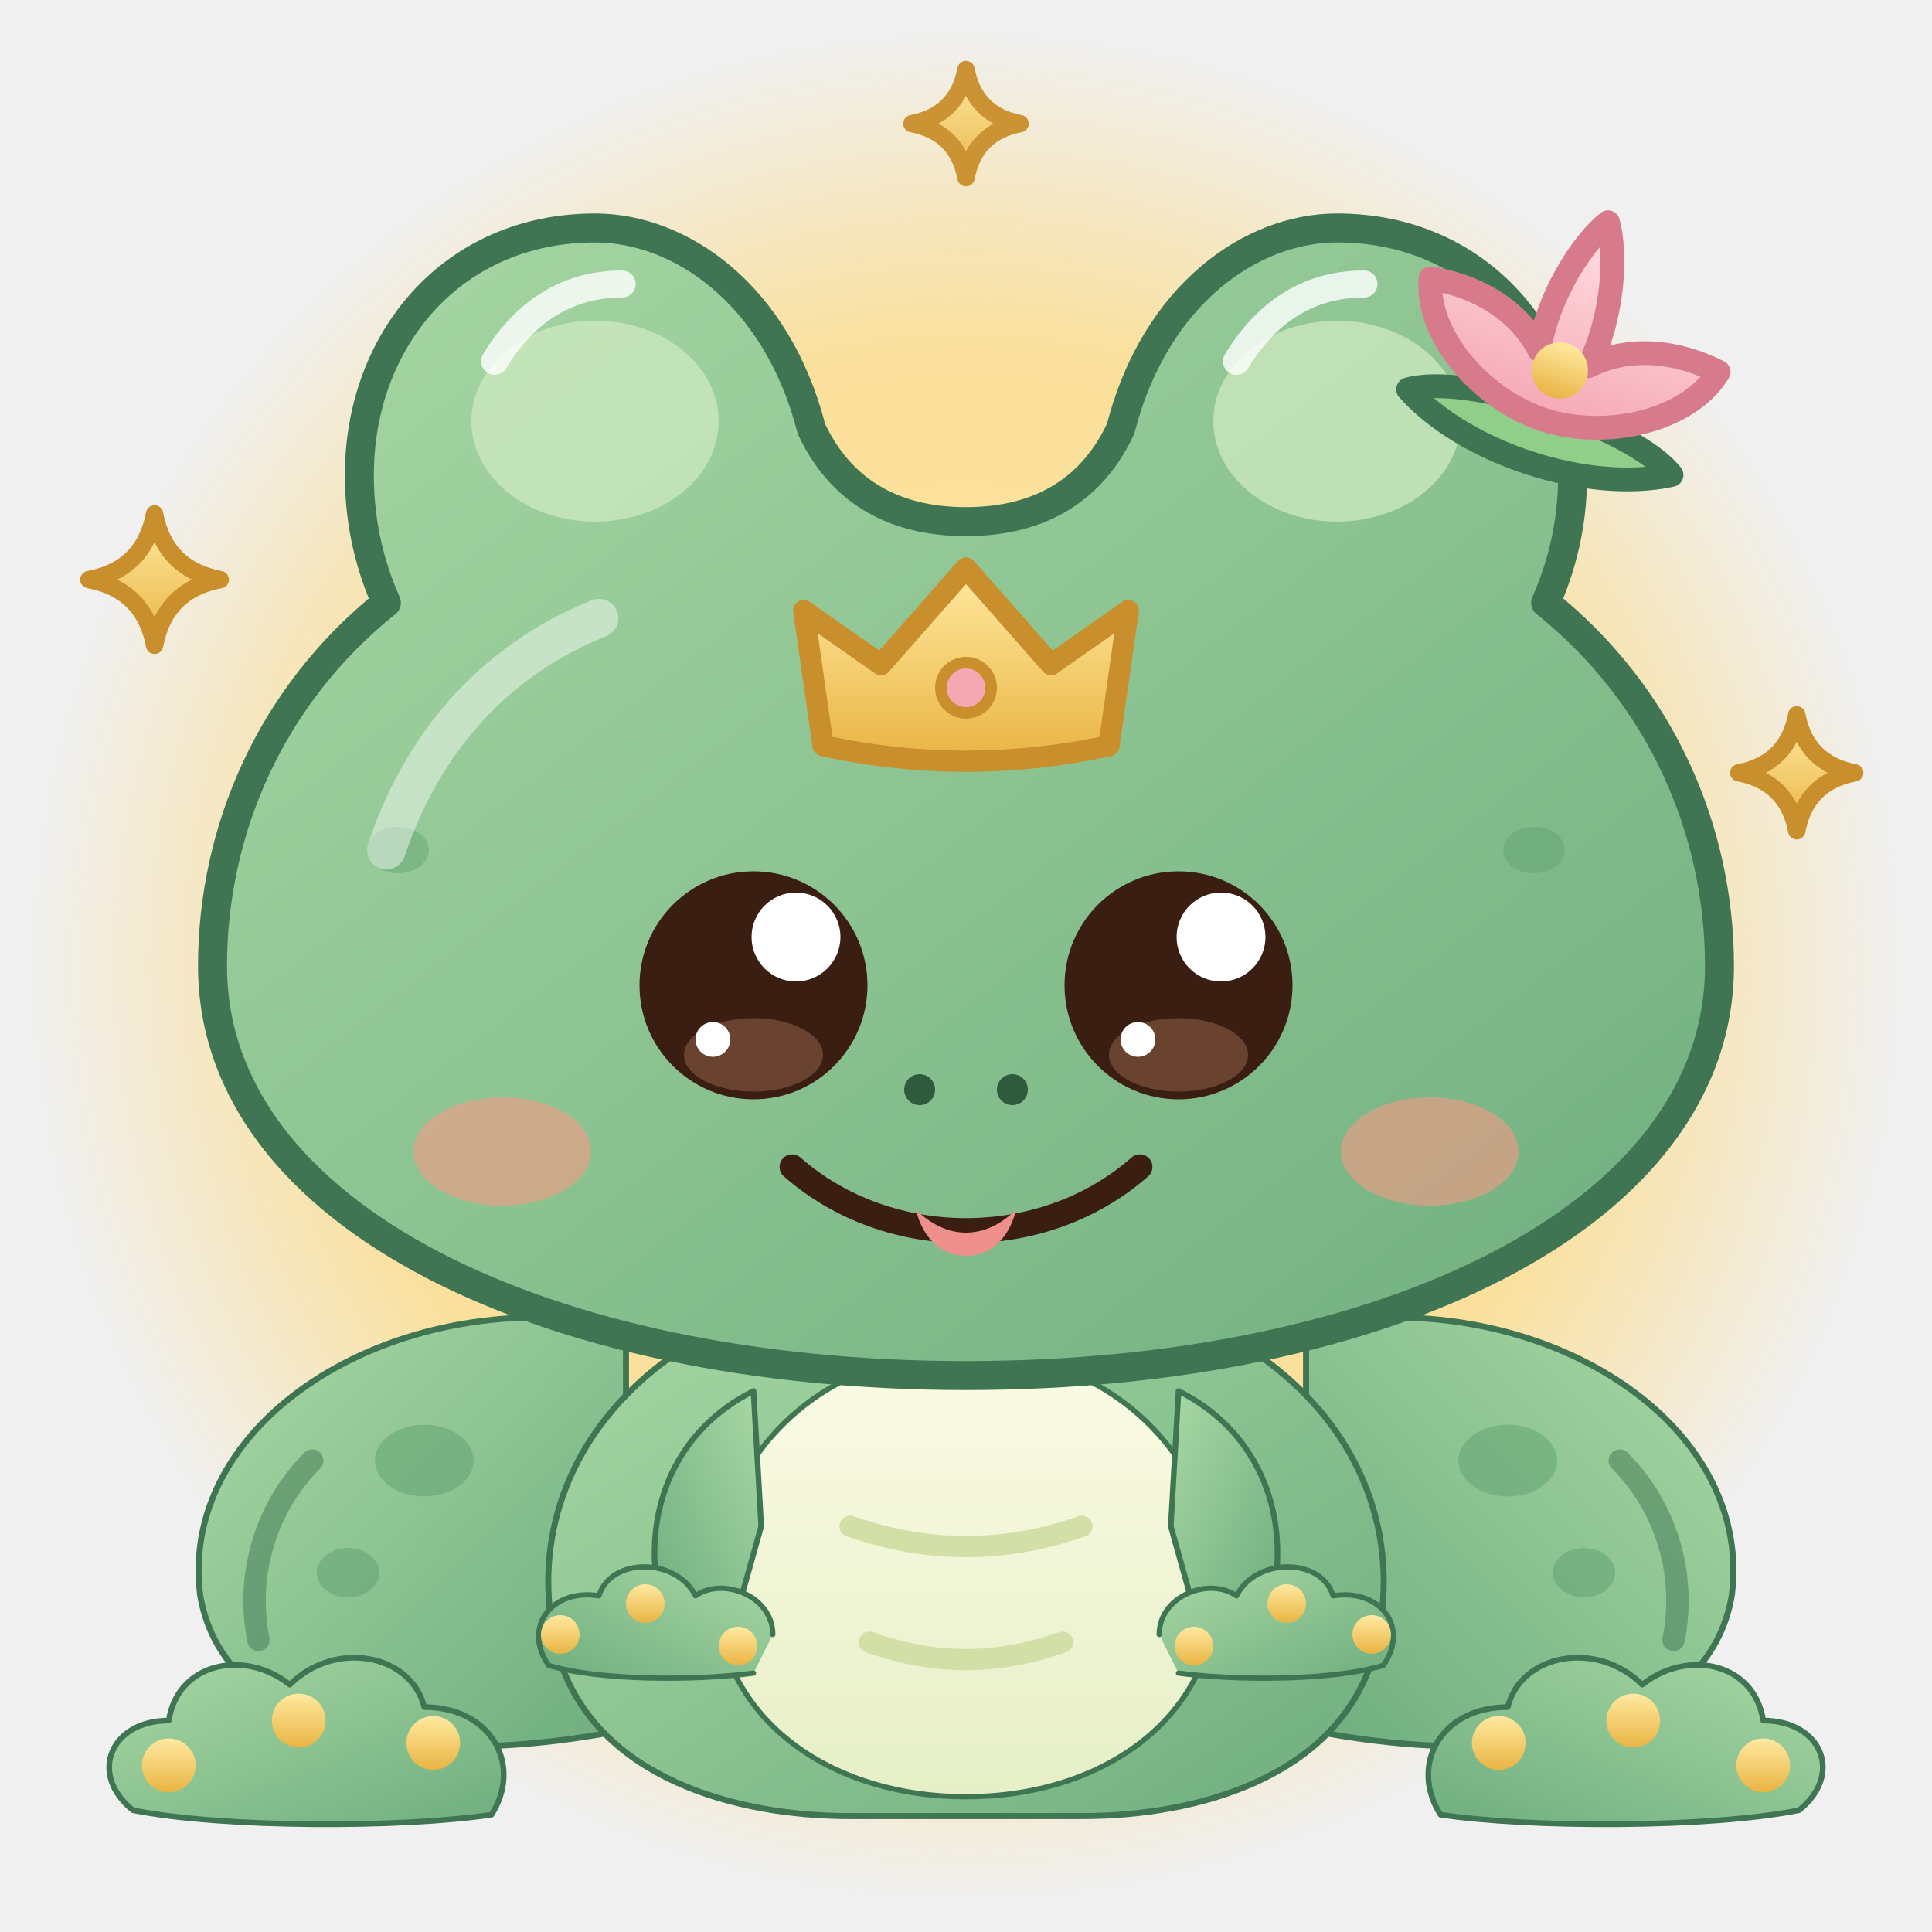
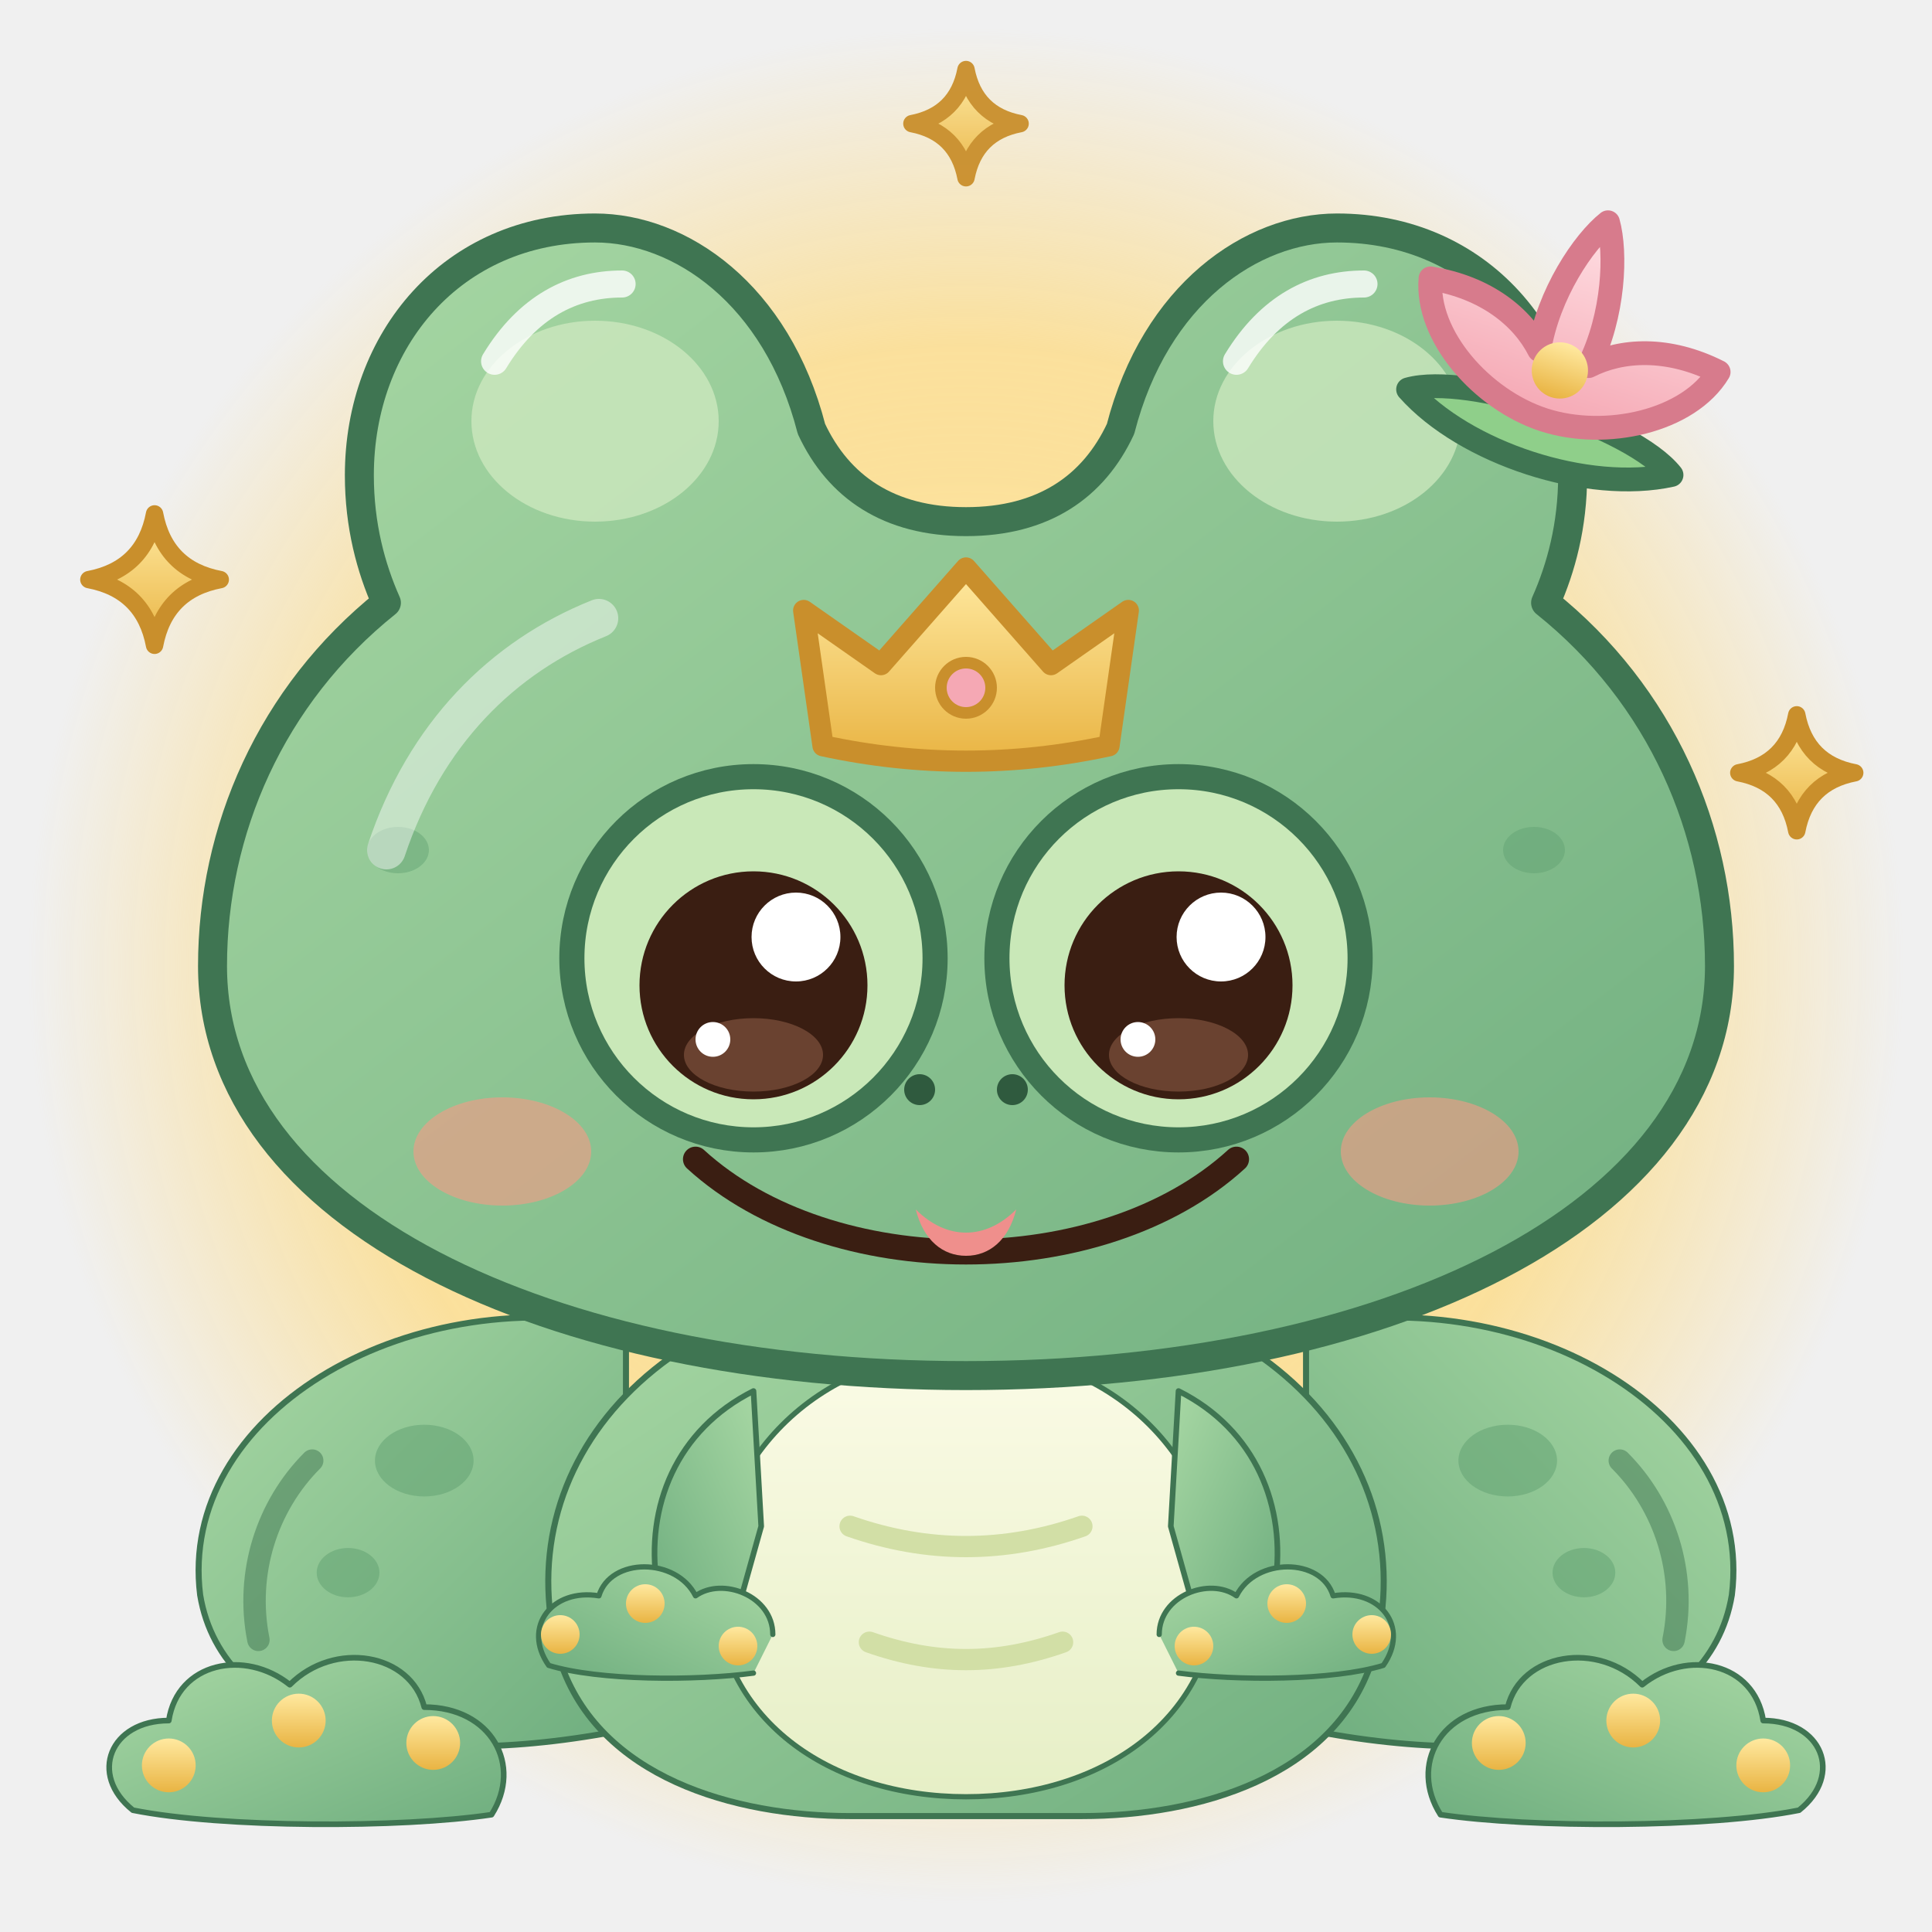
<svg xmlns="http://www.w3.org/2000/svg" viewBox="0 0 100 100" width="480" height="480">
  <defs>
    <linearGradient id="ribbit-f5-skin" x1="0" y1="0" x2="1" y2="1">
      <stop offset="0" stop-color="#a8d8a4" />
      <stop offset="1" stop-color="#6fae7f" />
    </linearGradient>
    <linearGradient id="ribbit-f5-belly" x1="0" y1="0" x2="0" y2="1">
      <stop offset="0" stop-color="#fbfbe6" />
      <stop offset="1" stop-color="#e6efc6" />
    </linearGradient>
    <linearGradient id="ribbit-f5-lily" x1="0" y1="0" x2="0" y2="1">
      <stop offset="0" stop-color="#ffe0e4" />
      <stop offset="1" stop-color="#f5a8b4" />
    </linearGradient>
    <radialGradient id="ribbit-f5-halo" cx=".5" cy=".5" r=".5">
      <stop offset="0" stop-color="#ffe7a3" stop-opacity="1" />
      <stop offset=".66" stop-color="#ffd978" stop-opacity=".7" />
      <stop offset="1" stop-color="#ffd978" stop-opacity="0" />
    </radialGradient>
    <linearGradient id="ribbit-f5-gold" x1="0" y1="0" x2="0" y2="1">
      <stop offset="0" stop-color="#ffe9a0" />
      <stop offset="1" stop-color="#e9b443" />
    </linearGradient>
  </defs>
  <circle cx="50" cy="50" r="49" fill="url(#ribbit-f5-halo)" />
  <g>
    <g transform="translate(-1.6 0) translate(34 93) scale(1.16 1.16) translate(-34 -93)">
      <path d="M34 72C24 70 14 76 15 84 16 90 24 92 34 90Z" fill="url(#ribbit-f5-skin)" stroke="#3f7552" stroke-width="1.5" stroke-linejoin="round" stroke-linecap="round" vector-effect="non-scaling-stroke" />
      <path d="M20 78c-2 2-3 5-2.4 8" fill="none" stroke="#3f7552" stroke-width="1" stroke-linecap="round" stroke-linejoin="round" opacity="0.5" />
      <ellipse cx="25" cy="78" rx="2.2" ry="1.6" fill="#5f9f70" opacity=".5" />
      <ellipse cx="21.6" cy="83" rx="1.4" ry="1.1" fill="#5f9f70" opacity=".5" />
      <path d="M12 93.6C10 92 11 89.6 13.6 89.6 14 87 17 86.4 19 88 21 86 24.4 86.6 25 89 28 89 29.4 91.6 28 93.8 24 94.4 16 94.4 12 93.6Z" fill="url(#ribbit-f5-skin)" stroke="#3f7552" stroke-width="1.4" stroke-linejoin="round" stroke-linecap="round" vector-effect="non-scaling-stroke" />
      <circle cx="13.6" cy="91.6" r="1.2" fill="url(#ribbit-f5-gold)" />
      <circle cx="19.4" cy="89.6" r="1.2" fill="url(#ribbit-f5-gold)" />
      <circle cx="25.4" cy="90.6" r="1.2" fill="url(#ribbit-f5-gold)" />
    </g>
    <g transform="matrix(-1 0 0 1 100 0)">
      <g transform="translate(-1.6 0) translate(34 93) scale(1.16 1.16) translate(-34 -93)">
        <path d="M34 72C24 70 14 76 15 84 16 90 24 92 34 90Z" fill="url(#ribbit-f5-skin)" stroke="#3f7552" stroke-width="1.5" stroke-linejoin="round" stroke-linecap="round" vector-effect="non-scaling-stroke" />
        <path d="M20 78c-2 2-3 5-2.4 8" fill="none" stroke="#3f7552" stroke-width="1" stroke-linecap="round" stroke-linejoin="round" opacity="0.5" />
        <ellipse cx="25" cy="78" rx="2.2" ry="1.6" fill="#5f9f70" opacity=".5" />
        <ellipse cx="21.6" cy="83" rx="1.4" ry="1.1" fill="#5f9f70" opacity=".5" />
        <path d="M12 93.6C10 92 11 89.6 13.6 89.6 14 87 17 86.4 19 88 21 86 24.4 86.6 25 89 28 89 29.4 91.6 28 93.8 24 94.4 16 94.4 12 93.6Z" fill="url(#ribbit-f5-skin)" stroke="#3f7552" stroke-width="1.4" stroke-linejoin="round" stroke-linecap="round" vector-effect="non-scaling-stroke" />
        <circle cx="13.6" cy="91.6" r="1.2" fill="url(#ribbit-f5-gold)" />
        <circle cx="19.4" cy="89.6" r="1.2" fill="url(#ribbit-f5-gold)" />
        <circle cx="25.4" cy="90.6" r="1.2" fill="url(#ribbit-f5-gold)" />
      </g>
    </g>
    <path d="M29 86C26 76 34 66 50 66 66 66 74 76 71 86 69 92 62 94 56 94H44C38 94 31 92 29 86Z" fill="url(#ribbit-f5-skin)" stroke="#3f7552" stroke-width="1.5" stroke-linejoin="round" stroke-linecap="round" vector-effect="non-scaling-stroke" />
    <path d="M50 70C58 70 63 76 63 82 63 89 57 93 50 93S37 89 37 82C37 76 42 70 50 70Z" fill="url(#ribbit-f5-belly)" stroke="#3f7552" stroke-width="1.3" stroke-linejoin="round" stroke-linecap="round" vector-effect="non-scaling-stroke" />
    <path d="M44 79c4 1.4 8 1.4 12 0M45 85c3.4 1.2 6.6 1.2 10 0" fill="none" stroke="#d2dfa6" stroke-width="1.1" stroke-linecap="round" stroke-linejoin="round" opacity="1" />
    <path d="M61 72C65 74 66.6 78 66 82L62 84 60.6 79Z" fill="url(#ribbit-f5-skin)" stroke="#3f7552" stroke-width="1.4" stroke-linejoin="round" stroke-linecap="round" vector-effect="non-scaling-stroke" />
    <path d="M60 84.6C60 82.6 62.6 81.6 64 82.6 65 80.6 68.4 80.6 69 82.6 71.4 82.2 73 84.2 71.6 86.2 69 87 64 87 61 86.6 60 84.6Z" fill="url(#ribbit-f5-skin)" stroke="#3f7552" stroke-width="1.3" stroke-linejoin="round" stroke-linecap="round" vector-effect="non-scaling-stroke" />
    <circle cx="61.8" cy="85.2" r="1" fill="url(#ribbit-f5-gold)" />
    <circle cx="66.6" cy="83" r="1" fill="url(#ribbit-f5-gold)" />
    <circle cx="71" cy="84.6" r="1" fill="url(#ribbit-f5-gold)" />
    <g transform="matrix(-1 0 0 1 100 0)">
      <path d="M61 72C65 74 66.6 78 66 82L62 84 60.6 79Z" fill="url(#ribbit-f5-skin)" stroke="#3f7552" stroke-width="1.4" stroke-linejoin="round" stroke-linecap="round" vector-effect="non-scaling-stroke" />
      <path d="M60 84.6C60 82.6 62.6 81.6 64 82.6 65 80.6 68.4 80.6 69 82.6 71.4 82.2 73 84.2 71.6 86.2 69 87 64 87 61 86.6 60 84.6Z" fill="url(#ribbit-f5-skin)" stroke="#3f7552" stroke-width="1.3" stroke-linejoin="round" stroke-linecap="round" vector-effect="non-scaling-stroke" />
      <circle cx="61.8" cy="85.2" r="1" fill="url(#ribbit-f5-gold)" />
      <circle cx="66.6" cy="83" r="1" fill="url(#ribbit-f5-gold)" />
      <circle cx="71" cy="84.6" r="1" fill="url(#ribbit-f5-gold)" />
    </g>
    <path d="M50 27C54 27 56.6 25.2 58 22.2 59.8 15.2 64.8 11.8 69.2 11.8 76.6 11.8 81.4 17.6 81.4 24.6 81.4 27.2 80.8 29.4 80 31.2 86 36 89 43 89 50 89 63 71.6 71.2 50 71.2S11 63 11 50C11 43 14 36 20 31.2 19.2 29.4 18.6 27.2 18.6 24.6 18.6 17.6 23.4 11.8 30.8 11.8 35.2 11.8 40.2 15.2 42 22.2 43.4 25.2 46 27 50 27Z" fill="url(#ribbit-f5-skin)" stroke="#3f7552" stroke-width="1.5" stroke-linejoin="round" stroke-linecap="round" />
    <ellipse cx="30.8" cy="21.8" rx="6.4" ry="5.2" fill="#cfe9c0" opacity=".75" />
    <ellipse cx="69.2" cy="21.8" rx="6.4" ry="5.2" fill="#cfe9c0" opacity=".75" />
    <path d="M25.6 18.7c1.7-2.8 4.0-4.0 6.6-4.0M64.0 18.7c1.7-2.8 4.0-4.0 6.6-4.0" fill="none" stroke="#fff" stroke-width="1.4" stroke-linecap="round" stroke-linejoin="round" opacity="0.8" />
    <path d="M42.6 38.6L41.6 31.6 45.6 34.4 50 29.4 54.4 34.4 58.4 31.6 57.4 38.6Q50 40.2 42.6 38.6Z" fill="url(#ribbit-f5-gold)" stroke="#c98f2c" stroke-width="1.1" stroke-linejoin="round" stroke-linecap="round" />
    <circle cx="50" cy="35.6" r="1.3" fill="#f5a8b4" stroke="#c98f2c" stroke-width=".6" />
    <ellipse cx="20.6" cy="44" rx="1.6" ry="1.2" fill="#5f9f70" opacity=".45" />
    <ellipse cx="79.4" cy="44" rx="1.6" ry="1.2" fill="#5f9f70" opacity=".45" />
    <g transform="translate(80.6 19.6) rotate(18) scale(1.12)">
      <path d="M-6.4 2.6C-3 4.6 3 4.6 6.4 2.6 4 1 -4 1 -6.4 2.6Z" fill="#8fcf8a" stroke="#3f7552" stroke-width="1.1" stroke-linejoin="round" stroke-linecap="round" />
      <path d="M0 2C-3 2-6.4 0-7 -2.6-4.4-3-2.4-2.2-1.2-1-1.6-3.6-.8-6.4 0-7.6.8-6.4 1.6-3.6 1.2-1 2.4-2.2 4.4-3 7-2.6 6.4 0 3 2 0 2Z" fill="url(#ribbit-f5-lily)" stroke="#d77b8c" stroke-width="1.1" stroke-linejoin="round" stroke-linecap="round" />
      <circle cx="0" cy="-.4" r="1.3" fill="url(#ribbit-f5-gold)" />
    </g>
    <path d="M20 44c2-6 6-10 11-12" fill="none" stroke="#fff" stroke-width="2" stroke-linecap="round" stroke-linejoin="round" opacity="0.45" />
+     <circle cx="39" cy="49.6" r="9.4" fill="#c9e8b8" stroke="#3f7552" stroke-width="1.3" />
+     <circle cx="61" cy="49.6" r="9.4" fill="#c9e8b8" stroke="#3f7552" stroke-width="1.3" />
    <circle cx="39" cy="51" r="5.9" fill="#3a1e12" />
    <ellipse cx="39" cy="54.6" rx="3.6" ry="1.9" fill="#8a5a44" opacity=".6" />
    <circle cx="41.2" cy="48.5" r="2.3" fill="#fff" />
    <circle cx="36.9" cy="53.8" r="0.9" fill="#fff" />
    <circle cx="61" cy="51" r="5.9" fill="#3a1e12" />
    <ellipse cx="61" cy="54.6" rx="3.6" ry="1.9" fill="#8a5a44" opacity=".6" />
    <circle cx="63.2" cy="48.5" r="2.3" fill="#fff" />
    <circle cx="58.9" cy="53.8" r="0.9" fill="#fff" />
    <ellipse cx="26" cy="59.6" rx="4.6" ry="2.8" fill="#f79a86" opacity=".6" />
    <ellipse cx="74" cy="59.6" rx="4.6" ry="2.8" fill="#f79a86" opacity=".6" />
    <circle cx="47.6" cy="56.4" r=".8" fill="#2f5a3e" />
    <circle cx="52.4" cy="56.4" r=".8" fill="#2f5a3e" />
-     <path d="M41 60.4c5 4.4 13 4.4 18 0" fill="none" stroke="#3a1e12" stroke-width="1.3" stroke-linecap="round" stroke-linejoin="round" opacity="1" />
+     <path d="M36 60c7 6.4 21 6.4 28 0" fill="none" stroke="#3a1e12" stroke-width="1.3" stroke-linecap="round" stroke-linejoin="round" opacity="1" />
    <path d="M47.4 62.6c1.6 1.6 3.6 1.6 5.2 0-.4 1.6-1.4 2.4-2.6 2.4s-2.2-.8-2.6-2.4z" fill="#ef8f8c" />
    <path d="M8 26.6Q8.54 29.46 11.4 30Q8.54 30.54 8 33.4Q7.46 30.54 4.6 30Q7.46 29.46 8 26.6Z" fill="url(#ribbit-f5-gold)" stroke="#c98f2c" stroke-width=".9" stroke-linejoin="round" opacity="1" />
    <path d="M93 37Q93.48 39.52 96 40Q93.48 40.48 93 43Q92.52 40.48 90 40Q92.52 39.52 93 37Z" fill="url(#ribbit-f5-gold)" stroke="#c98f2c" stroke-width=".9" stroke-linejoin="round" opacity="1" />
    <path d="M50 3.6Q50.45 5.95 52.8 6.4Q50.45 6.85 50 9.2Q49.55 6.85 47.2 6.4Q49.55 5.95 50 3.6Z" fill="url(#ribbit-f5-gold)" stroke="#c98f2c" stroke-width=".9" stroke-linejoin="round" opacity="0.95" />
  </g>
</svg>
